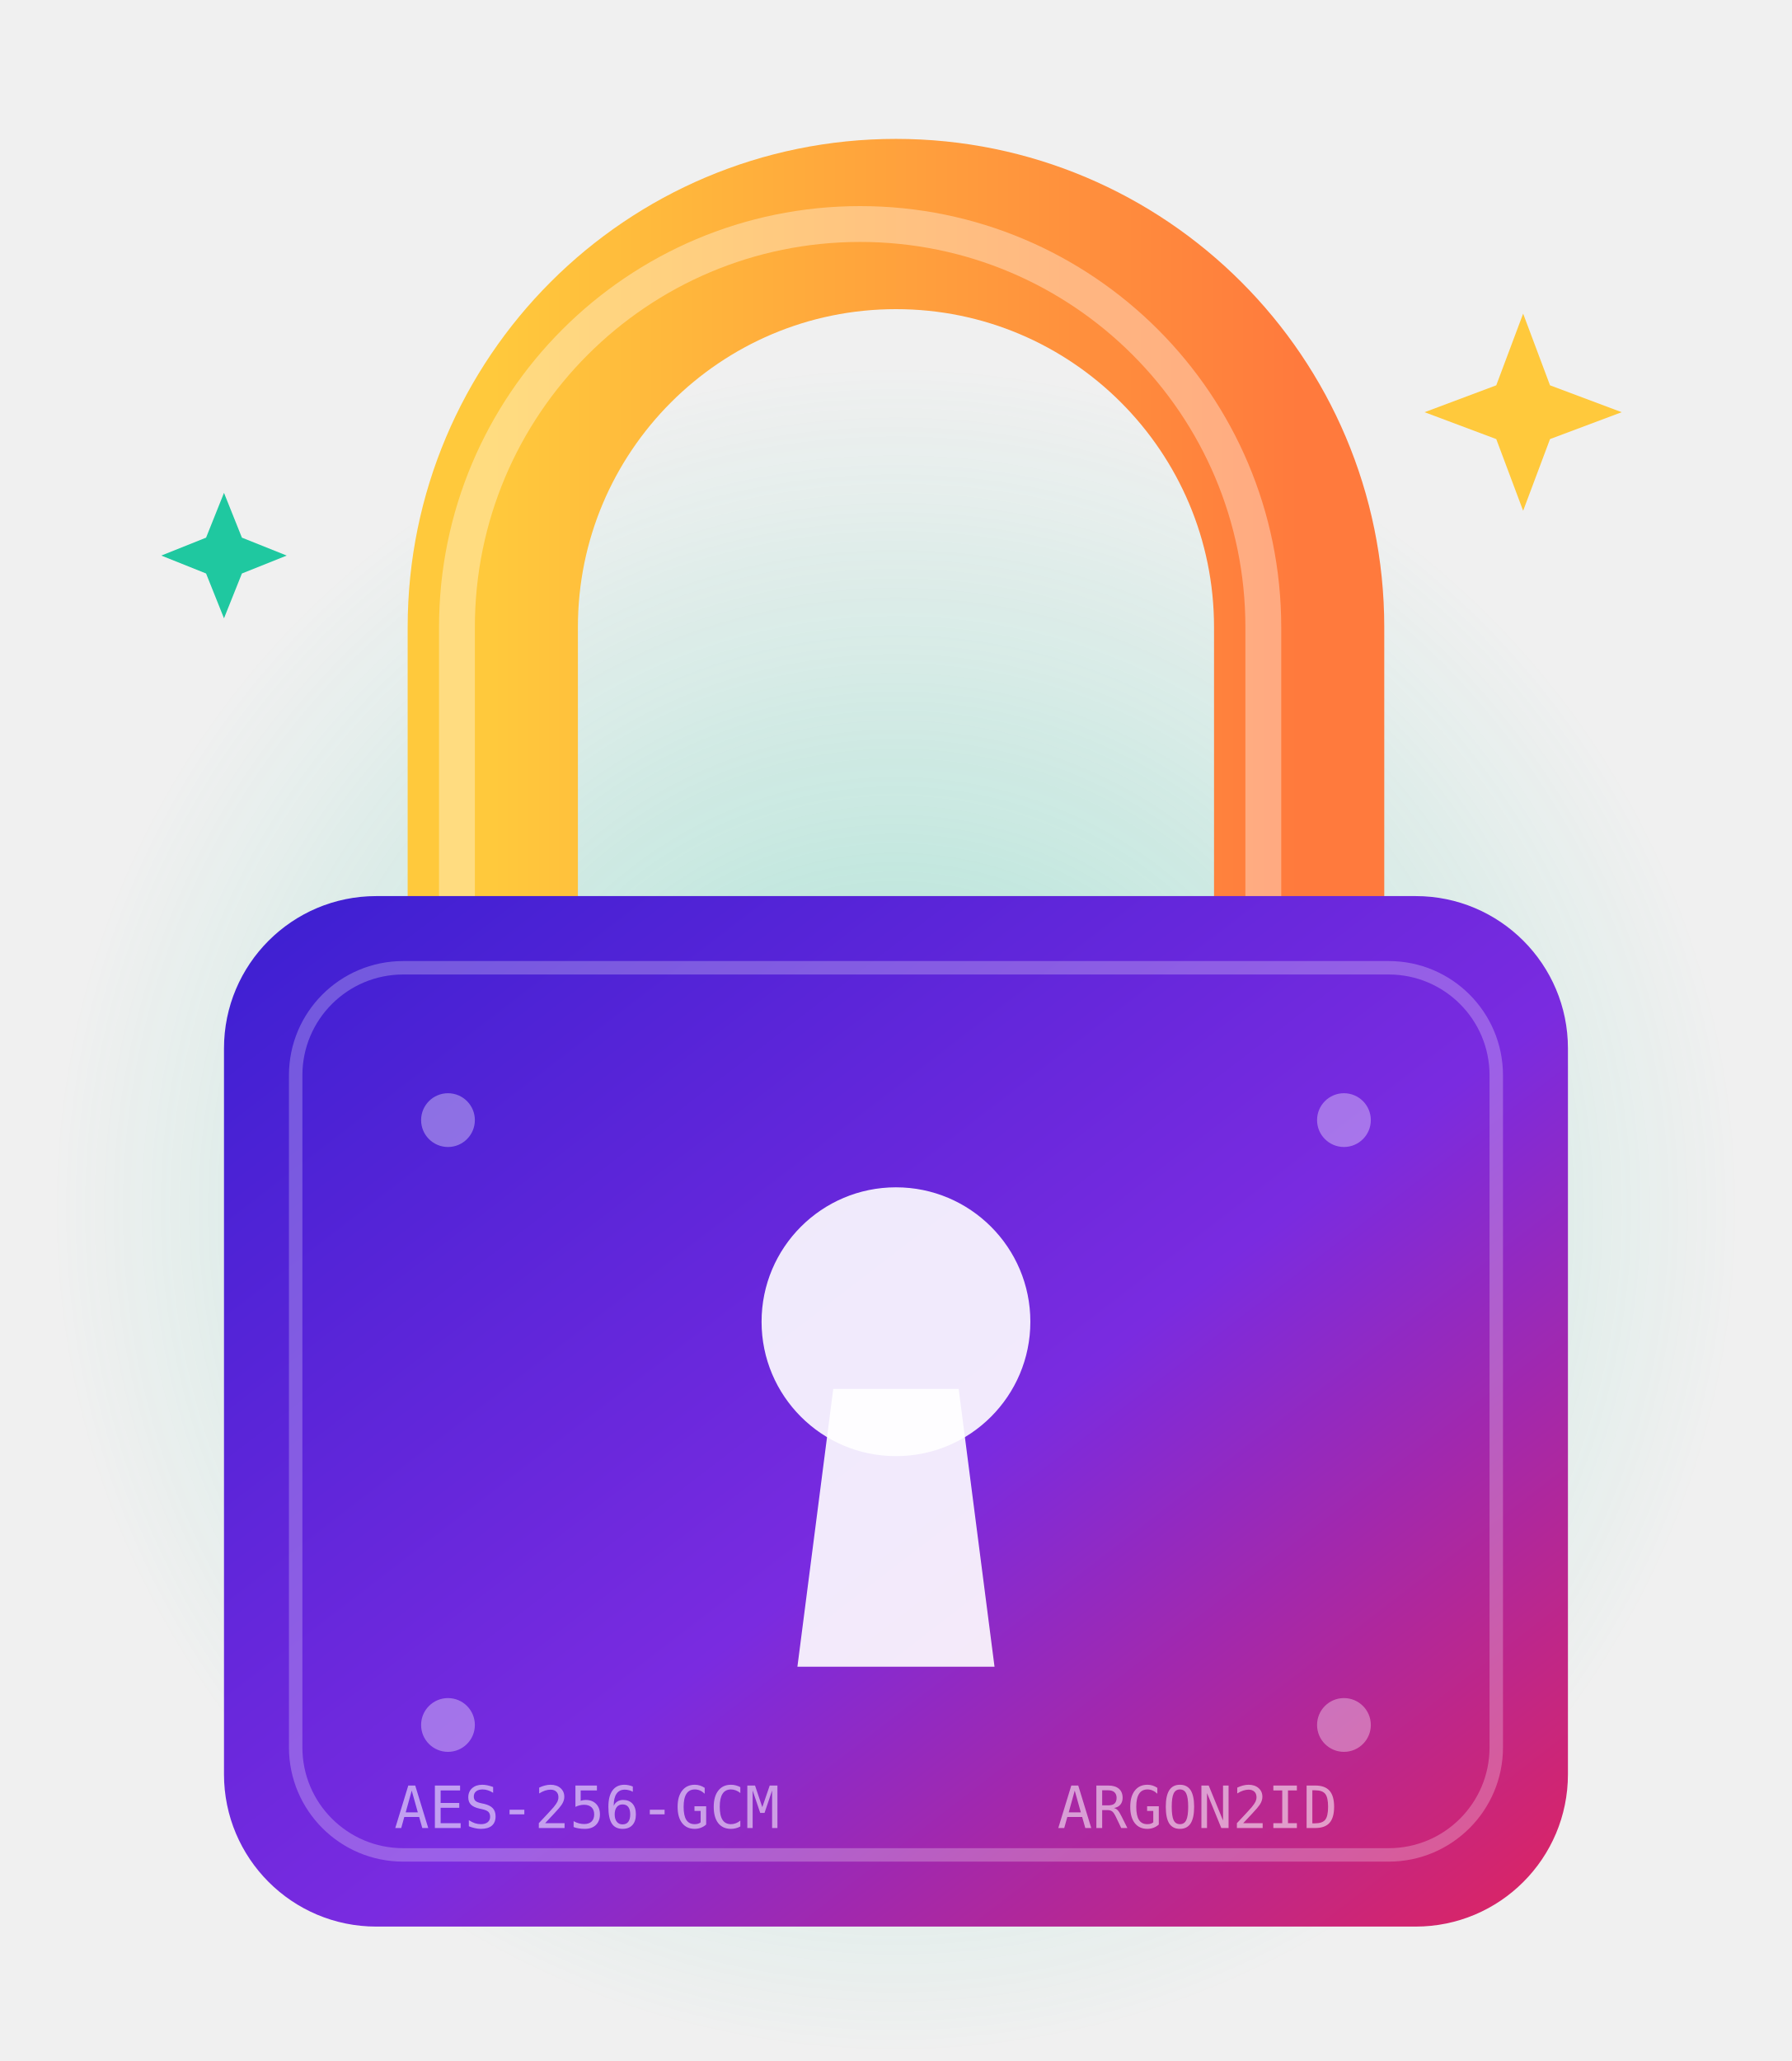
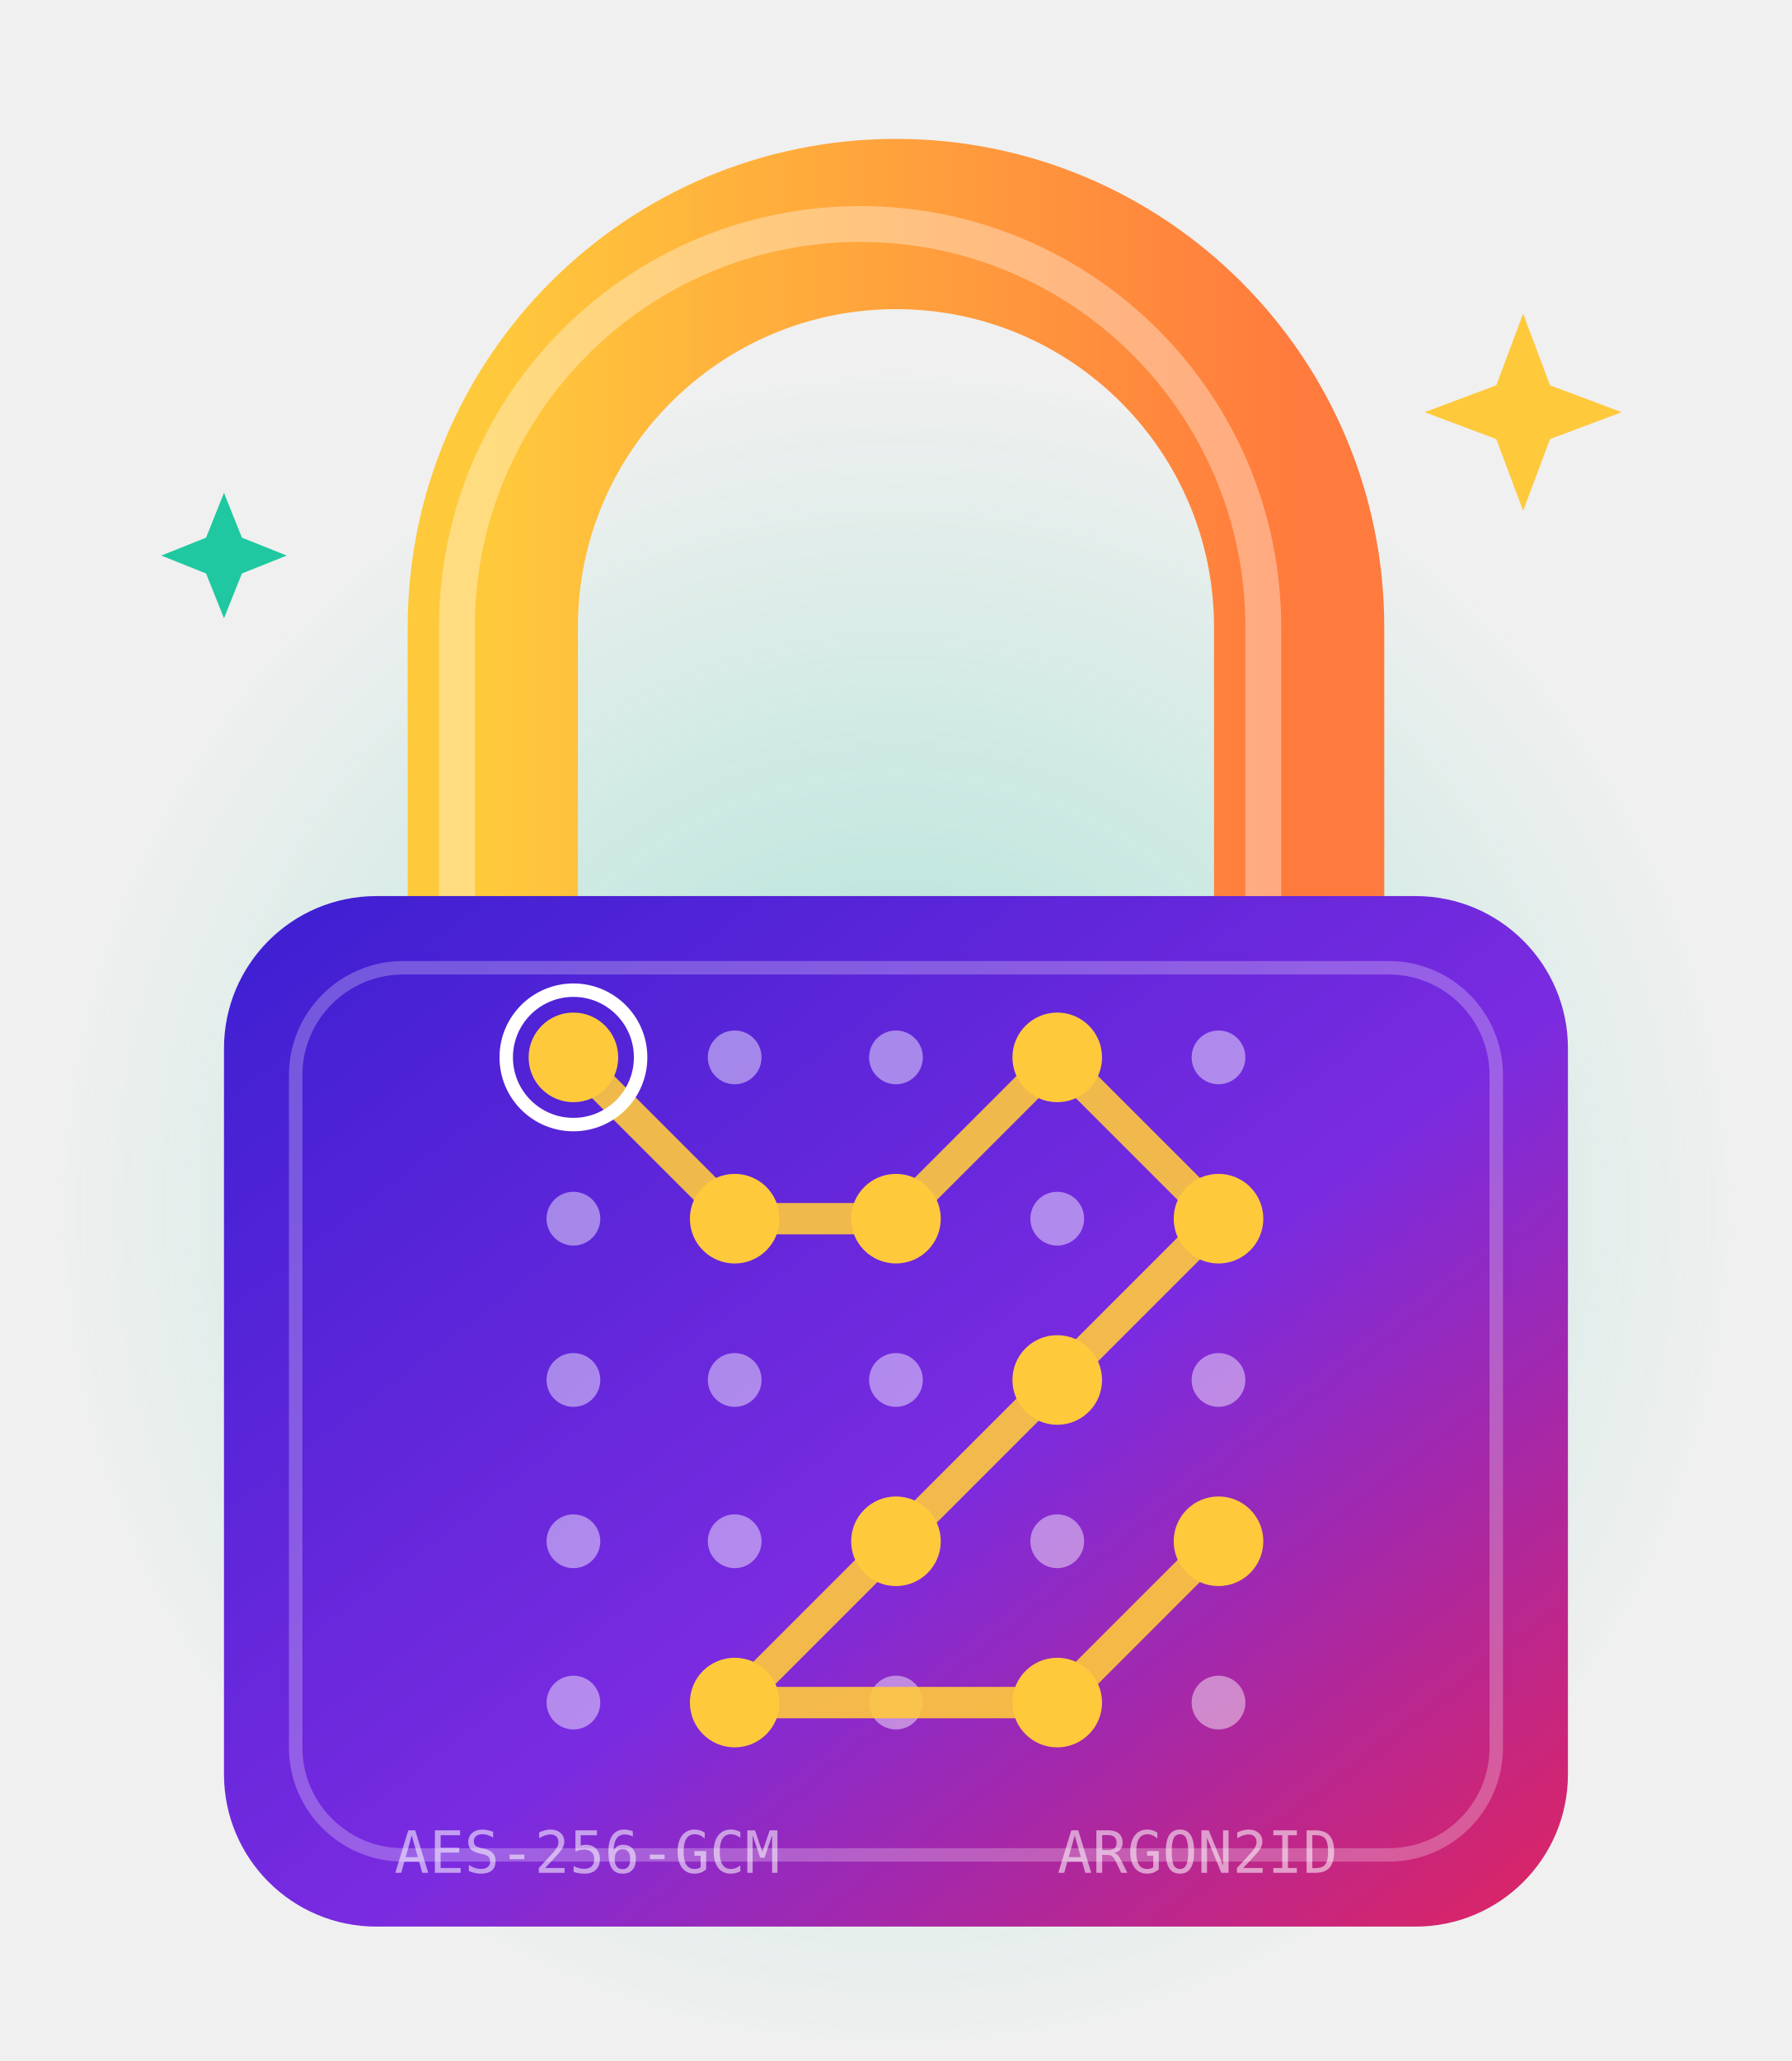
- <svg xmlns="http://www.w3.org/2000/svg" viewBox="0 0 400 460" role="img" aria-label="Padlock">
+ <svg xmlns="http://www.w3.org/2000/svg" viewBox="0 0 400 460" role="img" aria-label="Padlock with 5x5 pattern lock">
  <defs>
    <linearGradient id="b" x1="0" y1="0" x2="1" y2="1">
      <stop offset="0" stop-color="#3b1fd1" />
      <stop offset=".55" stop-color="#7a2be0" />
      <stop offset="1" stop-color="#e0245e" />
    </linearGradient>
    <linearGradient id="s" x1="0" y1="0" x2="1" y2="0">
      <stop offset="0" stop-color="#ffc93c" />
      <stop offset="1" stop-color="#ff7a3d" />
    </linearGradient>
    <radialGradient id="g" cx=".5" cy=".5" r=".5">
      <stop offset="0" stop-color="#1fc8a0" stop-opacity=".35" />
      <stop offset="1" stop-color="#1fc8a0" stop-opacity="0" />
    </radialGradient>
  </defs>
  <circle cx="200" cy="270" r="190" fill="url(#g)" />
  <path d="M110 210V140a90 90 0 0 1 180 0v70" fill="none" stroke="url(#s)" stroke-width="38" stroke-linecap="round" />
  <path d="M110 210V140a90 90 0 0 1 180 0v70" fill="none" stroke="#fff" stroke-opacity=".35" stroke-width="8" stroke-linecap="round" transform="translate(-8 0)" />
  <rect x="50" y="200" width="300" height="230" rx="34" fill="url(#b)" />
  <rect x="66" y="216" width="268" height="198" rx="24" fill="none" stroke="#fff" stroke-opacity=".25" stroke-width="3" />
-   <g fill="#fff" fill-opacity=".9">
-     <circle cx="200" cy="295" r="30" />
-     <path d="M186 310h28l8 62h-44z" />
+   <g fill="#fff" fill-opacity=".45">
+     <circle cx="128" cy="236" r="6" />
+     <circle cx="164" cy="236" r="6" />
+     <circle cx="200" cy="236" r="6" />
+     <circle cx="236" cy="236" r="6" />
+     <circle cx="272" cy="236" r="6" />
+     <circle cx="128" cy="272" r="6" />
+     <circle cx="164" cy="272" r="6" />
+     <circle cx="200" cy="272" r="6" />
+     <circle cx="236" cy="272" r="6" />
+     <circle cx="272" cy="272" r="6" />
+     <circle cx="128" cy="308" r="6" />
+     <circle cx="164" cy="308" r="6" />
+     <circle cx="200" cy="308" r="6" />
+     <circle cx="236" cy="308" r="6" />
+     <circle cx="272" cy="308" r="6" />
+     <circle cx="128" cy="344" r="6" />
+     <circle cx="164" cy="344" r="6" />
+     <circle cx="200" cy="344" r="6" />
+     <circle cx="236" cy="344" r="6" />
+     <circle cx="272" cy="344" r="6" />
+     <circle cx="128" cy="380" r="6" />
+     <circle cx="164" cy="380" r="6" />
+     <circle cx="200" cy="380" r="6" />
+     <circle cx="236" cy="380" r="6" />
+     <circle cx="272" cy="380" r="6" />
  </g>
-   <g fill="#fff" fill-opacity=".35">
-     <circle cx="100" cy="250" r="6" />
-     <circle cx="300" cy="250" r="6" />
-     <circle cx="100" cy="385" r="6" />
-     <circle cx="300" cy="385" r="6" />
-   </g>
+   <polyline points="128,236 164,272 200,272 236,236 272,272 236,308 200,344 164,380 236,380 272,344" fill="none" stroke="#ffc93c" stroke-width="7" stroke-linecap="round" stroke-linejoin="round" stroke-opacity=".9" />
+   <circle cx="128" cy="236" r="10" fill="#ffc93c" />
+   <circle cx="164" cy="272" r="10" fill="#ffc93c" />
+   <circle cx="200" cy="272" r="10" fill="#ffc93c" />
+   <circle cx="236" cy="236" r="10" fill="#ffc93c" />
+   <circle cx="272" cy="272" r="10" fill="#ffc93c" />
+   <circle cx="236" cy="308" r="10" fill="#ffc93c" />
+   <circle cx="200" cy="344" r="10" fill="#ffc93c" />
+   <circle cx="164" cy="380" r="10" fill="#ffc93c" />
+   <circle cx="236" cy="380" r="10" fill="#ffc93c" />
+   <circle cx="272" cy="344" r="10" fill="#ffc93c" />
+   <circle cx="128" cy="236" r="15" fill="none" stroke="#fff" stroke-width="3" />
  <g font-family="monospace" font-size="13" fill="#fff" fill-opacity=".55">
-     <text x="88" y="408">AES-256-GCM</text>
-     <text x="236" y="408">ARGON2ID</text>
+     <text x="88" y="418">AES-256-GCM</text>
+     <text x="236" y="418">ARGON2ID</text>
  </g>
  <g fill="#ffc93c">
    <path d="M340 70l6 16 16 6-16 6-6 16-6-16-16-6 16-6z" />
  </g>
  <g fill="#1fc8a0">
    <path d="M50 110l4 10 10 4-10 4-4 10-4-10-10-4 10-4z" />
  </g>
</svg>
